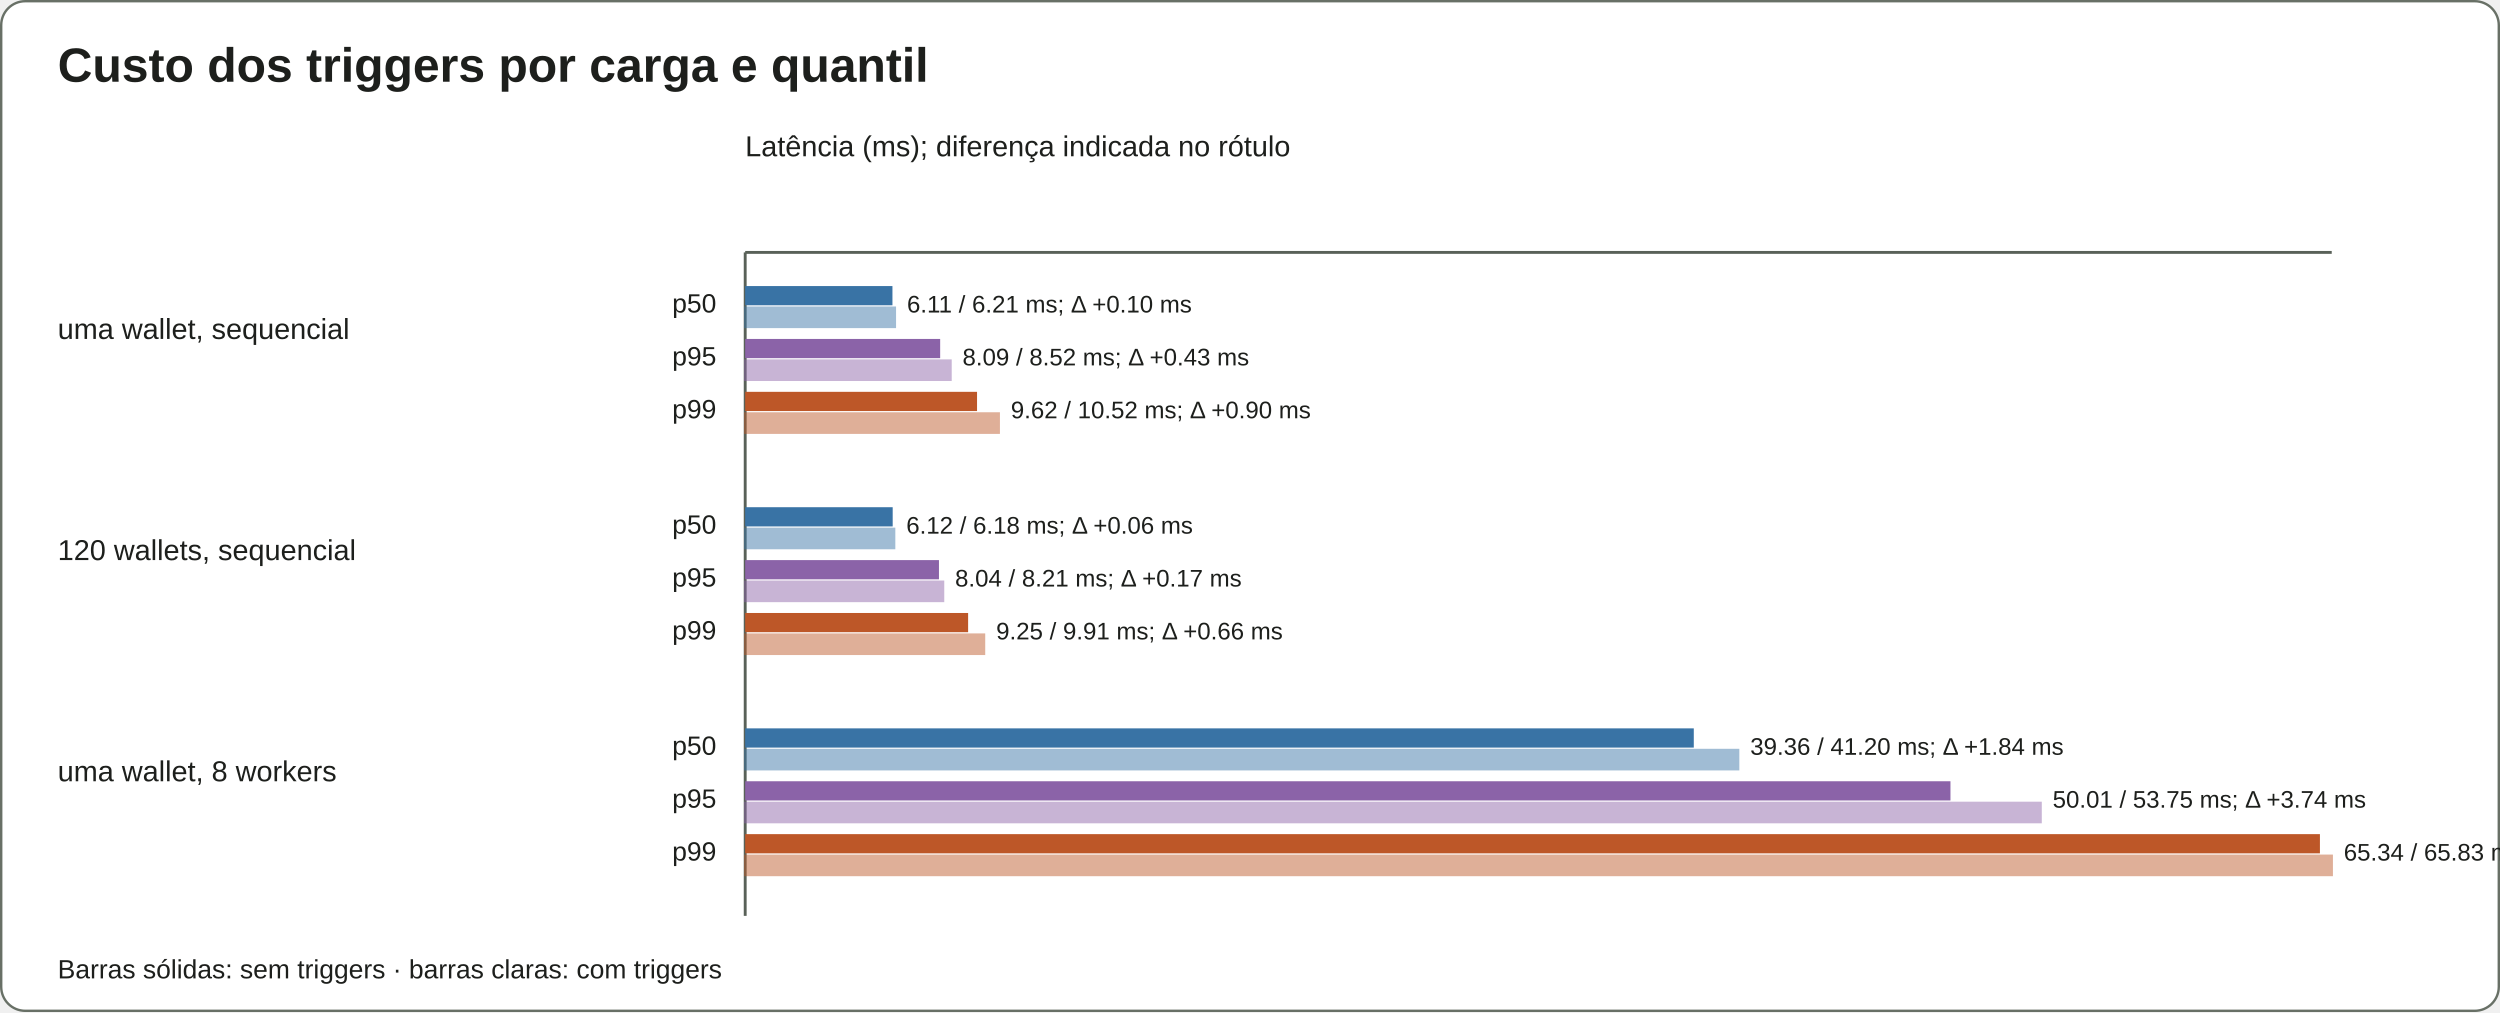
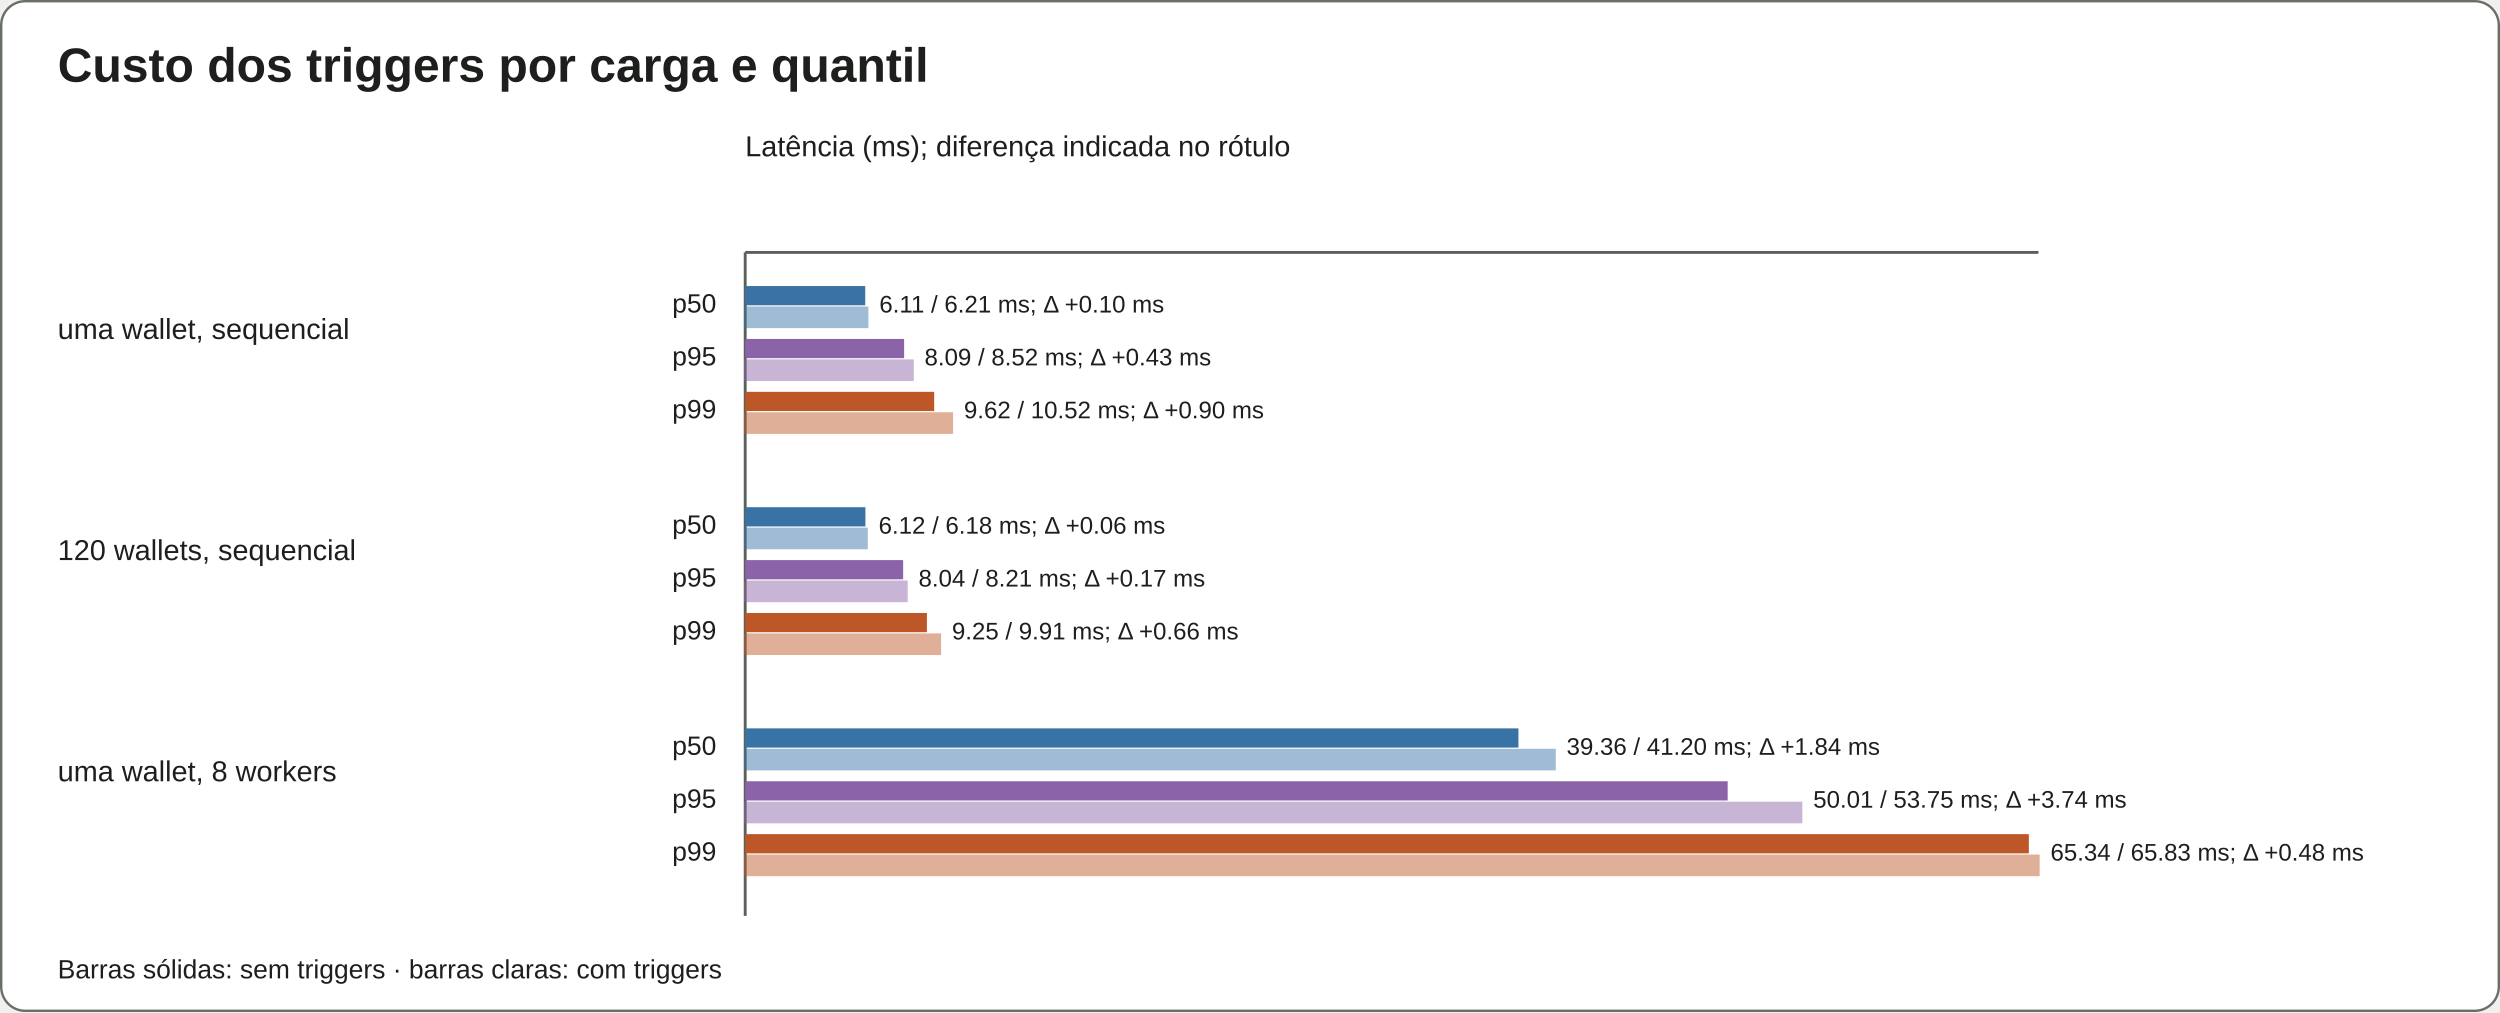
<svg xmlns="http://www.w3.org/2000/svg" width="1040" height="421" viewBox="0 0 1040 421" role="img" aria-label="Custo dos triggers por carga e quantil" font-family="Arial, Helvetica, sans-serif">
  <rect x="0.5" y="0.5" width="1039" height="420" rx="10" fill="#ffffff" stroke="#687066" />
  <text x="24" y="34" font-size="20" font-weight="700" fill="#1d1f1c">Custo dos triggers por carga e quantil</text>
  <text x="310.0" y="65.0" text-anchor="start" font-size="12" fill="#1d1f1c">Latência (ms); diferença indicada no rótulo</text>
-   <path d="M 310 105 H 970 M 310 105 V 381" fill="none" stroke="#596158" stroke-width="1.2" />
+   <path d="M 310 105 H 848 M 310 105 V 381" fill="none" stroke="#596158" stroke-width="1.2" />
  <text x="24.0" y="141.0" text-anchor="start" font-size="12" fill="#1d1f1c">uma wallet, sequencial</text>
  <text x="298.0" y="130.0" text-anchor="end" font-size="11" fill="#1d1f1c">p50</text>
-   <rect x="310" y="119" width="61.258" height="8" fill="#3973a5" />
-   <rect x="310" y="128" width="62.26" height="8" fill="#3973a5" opacity="0.48" stroke="#3973a5" />
-   <text x="377.3" y="130.0" text-anchor="start" font-size="10" fill="#1d1f1c">6.11 / 6.21 ms; Δ +0.10 ms</text>
+   <rect x="310" y="119" width="49.934" height="8" fill="#3973a5" />
+   <rect x="310" y="128" width="50.752" height="8" fill="#3973a5" opacity="0.48" stroke="#3973a5" />
+   <text x="365.8" y="130.0" text-anchor="start" font-size="10" fill="#1d1f1c">6.11 / 6.21 ms; Δ +0.10 ms</text>
  <text x="298.0" y="152.0" text-anchor="end" font-size="11" fill="#1d1f1c">p95</text>
-   <rect x="310" y="141" width="81.109" height="8" fill="#8b63a8" />
-   <rect x="310" y="150" width="85.42" height="8" fill="#8b63a8" opacity="0.48" stroke="#8b63a8" />
-   <text x="400.4" y="152.0" text-anchor="start" font-size="10" fill="#1d1f1c">8.09 / 8.52 ms; Δ +0.43 ms</text>
+   <rect x="310" y="141" width="66.116" height="8" fill="#8b63a8" />
+   <rect x="310" y="150" width="69.63" height="8" fill="#8b63a8" opacity="0.48" stroke="#8b63a8" />
+   <text x="384.6" y="152.0" text-anchor="start" font-size="10" fill="#1d1f1c">8.09 / 8.52 ms; Δ +0.43 ms</text>
  <text x="298.0" y="174.0" text-anchor="end" font-size="11" fill="#1d1f1c">p99</text>
-   <rect x="310" y="163" width="96.448" height="8" fill="#bd5728" />
-   <rect x="310" y="172" width="105.472" height="8" fill="#bd5728" opacity="0.48" stroke="#bd5728" />
-   <text x="420.5" y="174.0" text-anchor="start" font-size="10" fill="#1d1f1c">9.62 / 10.52 ms; Δ +0.90 ms</text>
+   <rect x="310" y="163" width="78.62" height="8" fill="#bd5728" />
+   <rect x="310" y="172" width="85.975" height="8" fill="#bd5728" opacity="0.48" stroke="#bd5728" />
+   <text x="401.0" y="174.0" text-anchor="start" font-size="10" fill="#1d1f1c">9.62 / 10.52 ms; Δ +0.90 ms</text>
  <text x="24.0" y="233.0" text-anchor="start" font-size="12" fill="#1d1f1c">120 wallets, sequencial</text>
  <text x="298.0" y="222.0" text-anchor="end" font-size="11" fill="#1d1f1c">p50</text>
-   <rect x="310" y="211" width="61.358" height="8" fill="#3973a5" />
-   <rect x="310" y="220" width="61.96" height="8" fill="#3973a5" opacity="0.48" stroke="#3973a5" />
-   <text x="377.0" y="222.0" text-anchor="start" font-size="10" fill="#1d1f1c">6.12 / 6.18 ms; Δ +0.06 ms</text>
+   <rect x="310" y="211" width="50.016" height="8" fill="#3973a5" />
+   <rect x="310" y="220" width="50.506" height="8" fill="#3973a5" opacity="0.48" stroke="#3973a5" />
+   <text x="365.5" y="222.0" text-anchor="start" font-size="10" fill="#1d1f1c">6.12 / 6.18 ms; Δ +0.06 ms</text>
  <text x="298.0" y="244.0" text-anchor="end" font-size="11" fill="#1d1f1c">p95</text>
-   <rect x="310" y="233" width="80.608" height="8" fill="#8b63a8" />
-   <rect x="310" y="242" width="82.312" height="8" fill="#8b63a8" opacity="0.48" stroke="#8b63a8" />
-   <text x="397.3" y="244.0" text-anchor="start" font-size="10" fill="#1d1f1c">8.04 / 8.21 ms; Δ +0.17 ms</text>
+   <rect x="310" y="233" width="65.707" height="8" fill="#8b63a8" />
+   <rect x="310" y="242" width="67.097" height="8" fill="#8b63a8" opacity="0.48" stroke="#8b63a8" />
+   <text x="382.1" y="244.0" text-anchor="start" font-size="10" fill="#1d1f1c">8.04 / 8.21 ms; Δ +0.17 ms</text>
  <text x="298.0" y="266.0" text-anchor="end" font-size="11" fill="#1d1f1c">p99</text>
-   <rect x="310" y="255" width="92.739" height="8" fill="#bd5728" />
-   <rect x="310" y="264" width="99.356" height="8" fill="#bd5728" opacity="0.48" stroke="#bd5728" />
-   <text x="414.4" y="266.0" text-anchor="start" font-size="10" fill="#1d1f1c">9.25 / 9.91 ms; Δ +0.66 ms</text>
+   <rect x="310" y="255" width="75.596" height="8" fill="#bd5728" />
+   <rect x="310" y="264" width="80.99" height="8" fill="#bd5728" opacity="0.48" stroke="#bd5728" />
+   <text x="396.0" y="266.0" text-anchor="start" font-size="10" fill="#1d1f1c">9.25 / 9.91 ms; Δ +0.66 ms</text>
  <text x="24.0" y="325.0" text-anchor="start" font-size="12" fill="#1d1f1c">uma wallet, 8 workers</text>
  <text x="298.0" y="314.0" text-anchor="end" font-size="11" fill="#1d1f1c">p50</text>
-   <rect x="310" y="303" width="394.616" height="8" fill="#3973a5" />
-   <rect x="310" y="312" width="413.064" height="8" fill="#3973a5" opacity="0.48" stroke="#3973a5" />
-   <text x="728.1" y="314.0" text-anchor="start" font-size="10" fill="#1d1f1c">39.36 / 41.20 ms; Δ +1.84 ms</text>
+   <rect x="310" y="303" width="321.672" height="8" fill="#3973a5" />
+   <rect x="310" y="312" width="336.71" height="8" fill="#3973a5" opacity="0.48" stroke="#3973a5" />
+   <text x="651.7" y="314.0" text-anchor="start" font-size="10" fill="#1d1f1c">39.36 / 41.20 ms; Δ +1.84 ms</text>
  <text x="298.0" y="336.0" text-anchor="end" font-size="11" fill="#1d1f1c">p95</text>
-   <rect x="310" y="325" width="501.391" height="8" fill="#8b63a8" />
-   <rect x="310" y="334" width="538.888" height="8" fill="#8b63a8" opacity="0.48" stroke="#8b63a8" />
-   <text x="853.9" y="336.0" text-anchor="start" font-size="10" fill="#1d1f1c">50.01 / 53.75 ms; Δ +3.74 ms</text>
+   <rect x="310" y="325" width="408.71" height="8" fill="#8b63a8" />
+   <rect x="310" y="334" width="439.275" height="8" fill="#8b63a8" opacity="0.48" stroke="#8b63a8" />
+   <text x="754.3" y="336.0" text-anchor="start" font-size="10" fill="#1d1f1c">50.01 / 53.75 ms; Δ +3.74 ms</text>
  <text x="298.0" y="358.0" text-anchor="end" font-size="11" fill="#1d1f1c">p99</text>
-   <rect x="310" y="347" width="655.087" height="8" fill="#bd5728" />
-   <rect x="310" y="356" width="660" height="8" fill="#bd5728" opacity="0.48" stroke="#bd5728" />
-   <text x="975.0" y="358.0" text-anchor="start" font-size="10" fill="#1d1f1c">65.34 / 65.83 ms; Δ +0.48 ms</text>
+   <rect x="310" y="347" width="533.995" height="8" fill="#bd5728" />
+   <rect x="310" y="356" width="538" height="8" fill="#bd5728" opacity="0.48" stroke="#bd5728" />
+   <text x="853.0" y="358.0" text-anchor="start" font-size="10" fill="#1d1f1c">65.34 / 65.83 ms; Δ +0.48 ms</text>
  <text x="24.0" y="407.0" text-anchor="start" font-size="11" fill="#1d1f1c">Barras sólidas: sem triggers · barras claras: com triggers</text>
</svg>
